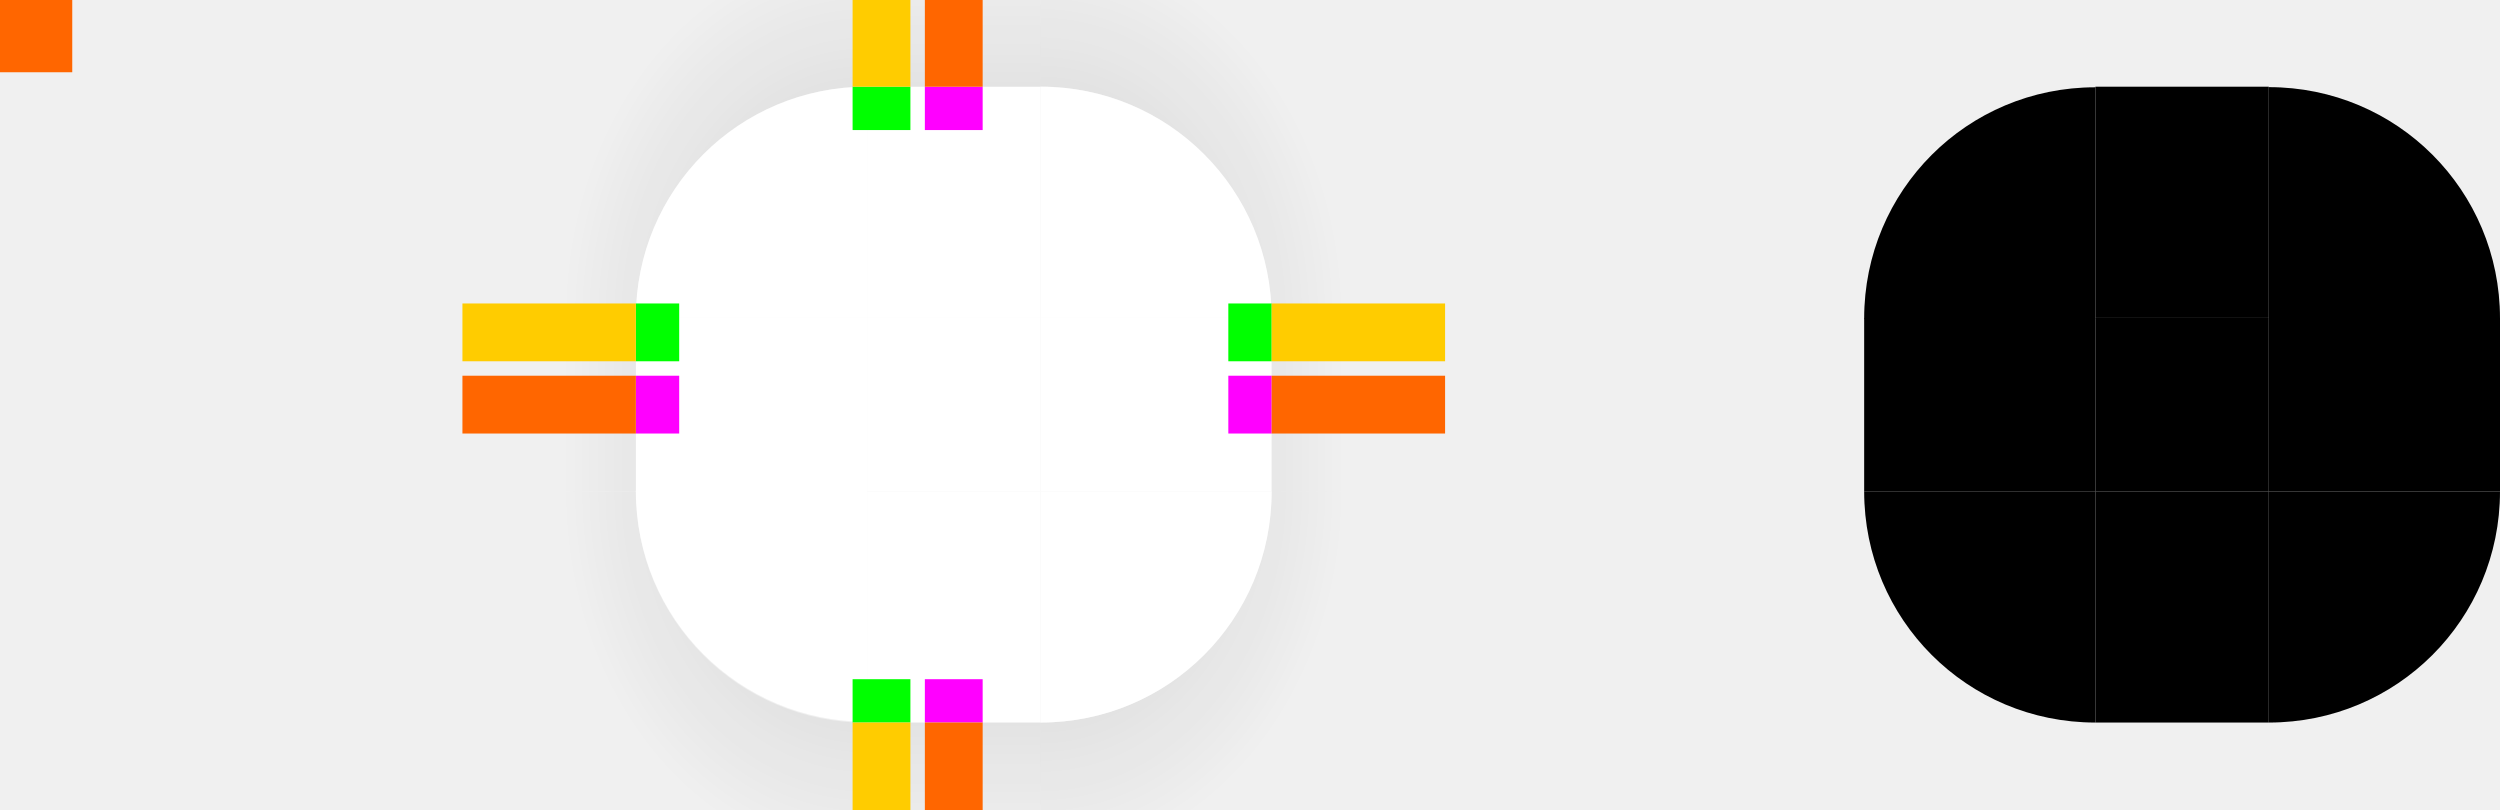
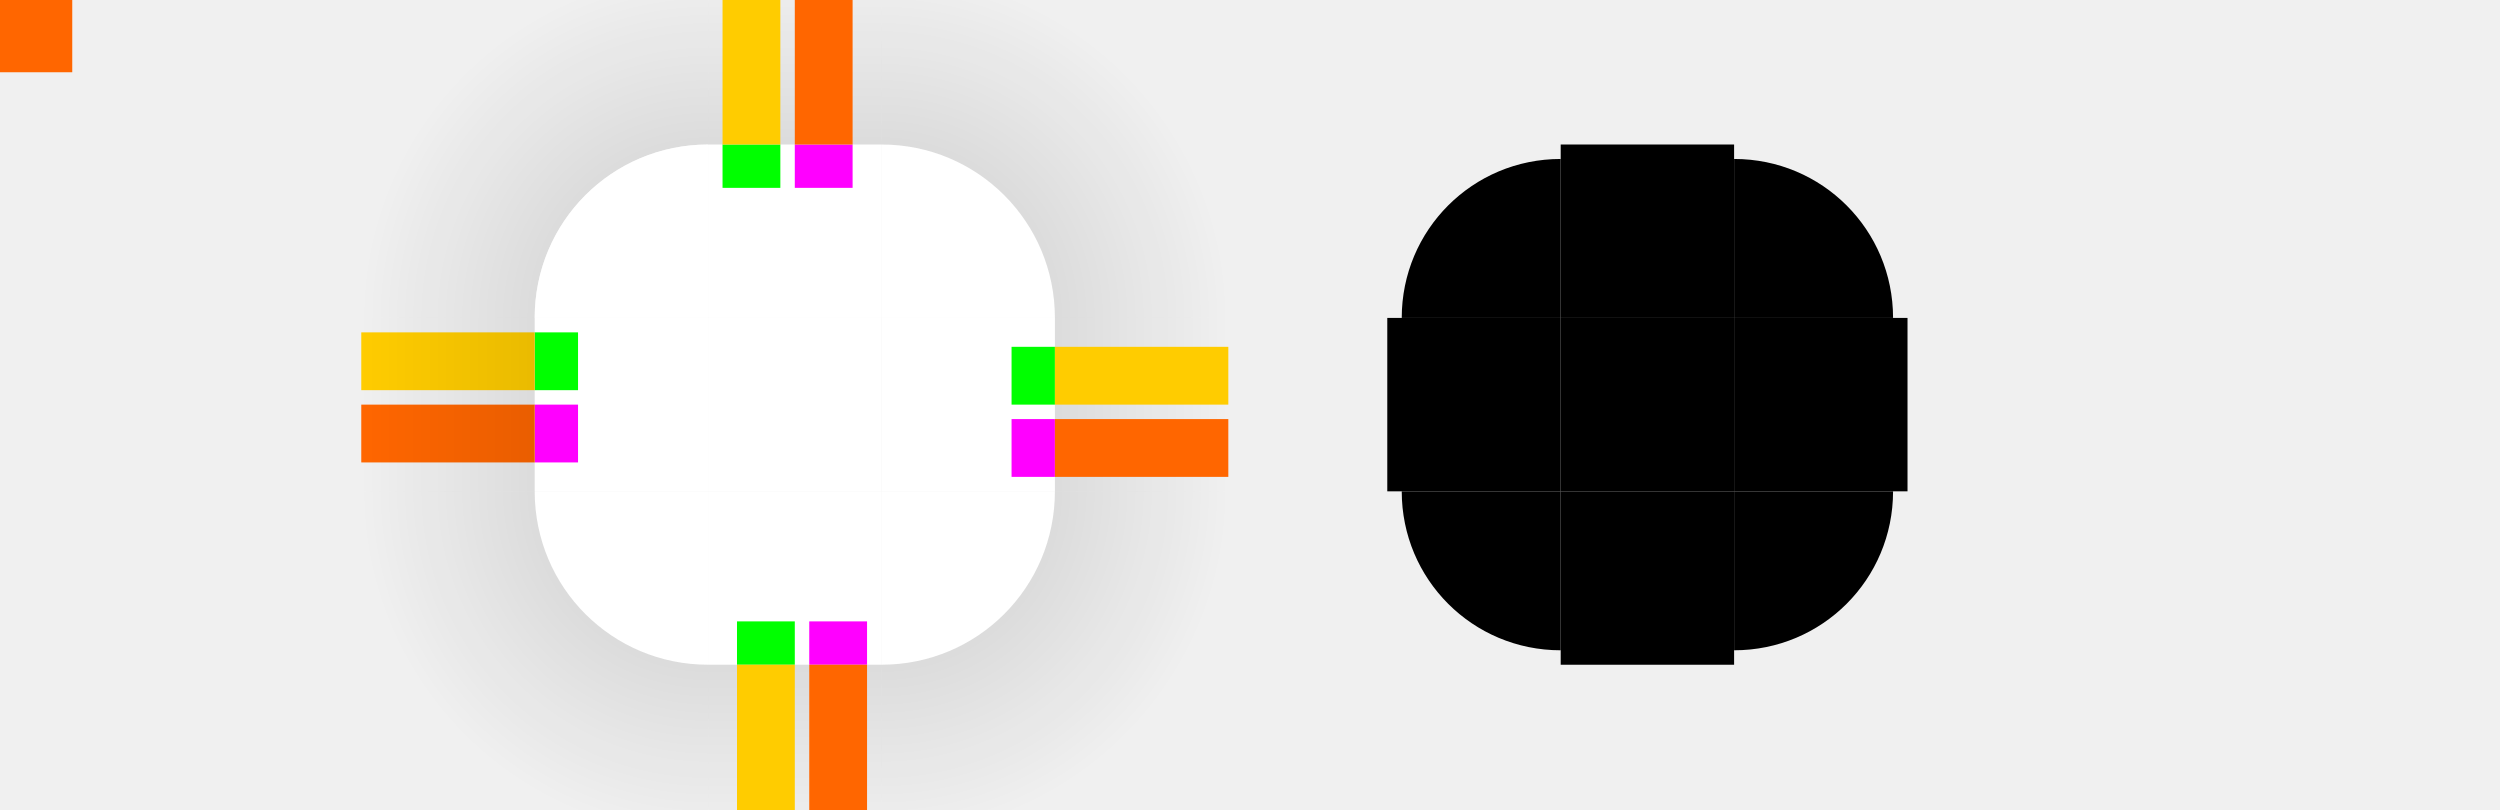
<svg xmlns="http://www.w3.org/2000/svg" xmlns:xlink="http://www.w3.org/1999/xlink" width="173" height="56" version="1.1" viewBox="0 0 173 56" id="svg118">
  <defs id="defs16">
    <style id="current-color-scheme" type="text/css">.ColorScheme-Text {
        color:#31363b;
        stop-color:#31363b;
      }
      .ColorScheme-Background {
        color:#eff0f1;
        stop-color:#eff0f1;
      }
      .ColorScheme-Highlight {
        color:#3281ea;
        stop-color:#3281ea;
      }
      .ColorScheme-ViewText {
        color:#31363b;
        stop-color:#31363b;
      }
      .ColorScheme-ViewBackground {
        color:#fcfcfc;
        stop-color:#fcfcfc;
      }
      .ColorScheme-ViewHover {
        color:#93cee9;
        stop-color:#93cee9;
      }
      .ColorScheme-ViewFocus{
        color:#3281ea;
        stop-color:#3281ea;
      }
      .ColorScheme-ButtonText {
        color:#31363b;
        stop-color:#31363b;
      }
      .ColorScheme-ButtonBackground {
        color:#eff0f1;
        stop-color:#eff0f1;
      }
      .ColorScheme-ButtonHover {
        color:#93cee9;
        stop-color:#93cee9;
      }
      .ColorScheme-ButtonFocus{
        color:#3281ea;
        stop-color:#3281ea;
      }</style>
    <linearGradient id="linearGradient4270">
      <stop stop-opacity=".667" offset="0" id="stop3" />
      <stop stop-opacity="0" offset="1" id="stop5" />
    </linearGradient>
-     <radialGradient id="radialGradient1031" cx="77" cy="12" r="6" gradientTransform="matrix(2.1609e-5,4.2778,-3.5,1.768e-5,114,-295.39)" gradientUnits="userSpaceOnUse" xlink:href="#linearGradient4270" />
-     <radialGradient id="radialGradient1025" cx="77" cy="12" r="6" gradientTransform="matrix(-2.1609e-5,4.2778,3.5,1.768e-5,18.002,-295.39)" gradientUnits="userSpaceOnUse" xlink:href="#linearGradient4270" />
-     <radialGradient id="radialGradient1019" cx="77" cy="12" r="6" gradientTransform="matrix(2.1609e-5,-4.2778,-3.5,-1.768e-5,114,351.39)" gradientUnits="userSpaceOnUse" xlink:href="#linearGradient4270" />
-     <linearGradient id="linearGradient4950" x1="49" x2="59.5" y1="932.36" y2="932.36" gradientTransform="matrix(.85714 0 0 1 8.9999 0)" gradientUnits="userSpaceOnUse" xlink:href="#linearGradient4270" />
-     <linearGradient id="linearGradient4948" x1="-21" x2="-10.5" y1="932.36" y2="932.36" gradientTransform="matrix(.85714 0 0 1 -1 0)" gradientUnits="userSpaceOnUse" xlink:href="#linearGradient4270" />
-     <linearGradient id="linearGradient4934" x1="946.36" x2="958.86" y1="-35" y2="-35" gradientTransform="matrix(0.8573485,0,0,1,136.9998,0)" gradientUnits="userSpaceOnUse" xlink:href="#linearGradient4270" />
-     <radialGradient id="radialGradient994" cx="77" cy="12" r="6" gradientTransform="matrix(-2.1609e-5,-4.2778,3.5,-1.768e-5,18.002,351.39)" gradientUnits="userSpaceOnUse" xlink:href="#linearGradient4270" />
-     <linearGradient id="linearGradient4920" x1="-918.36" x2="-905.86" y1="-35" y2="-35" gradientTransform="matrix(1.2857 0 0 1 264.4 0)" gradientUnits="userSpaceOnUse" xlink:href="#linearGradient4270" />
+     <radialGradient id="radialGradient994" cx="77" cy="12" r="6" gradientTransform="matrix(-4.8232192e-5,-3.999879,4.000048,-4.8234231e-5,8.003425,325.9905)" gradientUnits="userSpaceOnUse" xlink:href="#linearGradient4270" fx="77" fy="12" />
+     <linearGradient id="linearGradient4920" x1="-906.884" x2="-906.884" y1="13" y2="-51" gradientTransform="matrix(1.999948,0,0,0.375,1833.72,-44.875)" gradientUnits="userSpaceOnUse" xlink:href="#linearGradient4270" />
+     <linearGradient xlink:href="#linearGradient4270" id="linearGradient819" gradientUnits="userSpaceOnUse" gradientTransform="matrix(1.999948,0,0,0.375,1833.72,-44.875)" x1="-906.884" y1="13" x2="-906.884" y2="-51" />
+     <linearGradient xlink:href="#linearGradient4270" id="linearGradient827" gradientUnits="userSpaceOnUse" gradientTransform="matrix(1.999948,0,0,0.375,1833.72,-44.875)" x1="-906.884" y1="13" x2="-906.884" y2="-51" />
+     <linearGradient xlink:href="#linearGradient4270" id="linearGradient835" gradientUnits="userSpaceOnUse" gradientTransform="matrix(1.999948,0,0,0.375,1833.72,-44.875)" x1="-906.884" y1="13" x2="-906.884" y2="-51" />
  </defs>
-   <g id="shadow-topleft" transform="matrix(1.166657,0,0,1.166657,64.66579,-1086.76)" opacity="0.25">
-     <path transform="matrix(0.85715,0,0,0.85715,-55.429,931.51)" d="M 32,-6 V 22 H 44 C 44,13.136 51.136,6 60,6 V -6 Z" fill="url(#radialGradient994)" fill-rule="evenodd" opacity="0.9" id="path18" style="fill:url(#radialGradient994)" />
-   </g>
-   <g id="shadow-topright" transform="matrix(-1.166671,0,0,1.166671,67.33312,-1086.773)" opacity="0.25">
-     <path transform="matrix(-0.85714,0,0,0.85714,57.714,931.51)" d="M 72,-6 V 6 c 8.864,0 16,7.136 16,16 h 12 V -6 Z" fill="url(#radialGradient1019)" fill-rule="evenodd" opacity="0.9" id="path21" style="fill:url(#radialGradient1019)" />
-   </g>
-   <g id="shadow-bottomright" transform="matrix(-1.166671,0,0,-1.166671,67.33282,1142.754)" opacity="0.25">
-     <path transform="matrix(-0.85714,0,0,-0.85714,57.714,979.5)" d="m 88,34 c 0,8.864 -7.136,16 -16,16 v 12 h 28 V 34 Z" fill="url(#radialGradient1031)" fill-rule="evenodd" opacity="0.9" id="path24" style="fill:url(#radialGradient1031)" />
-   </g>
-   <g id="shadow-bottomleft" transform="matrix(1.166671,0,0,-1.166671,64.66618,1142.772)" opacity="0.25">
-     <path transform="matrix(0.85714,0,0,-0.85714,-55.429,979.5)" d="M 32,34 V 62 H 60 V 50 C 51.136,50 44,42.864 44,34 Z" fill="url(#radialGradient1025)" fill-rule="evenodd" opacity="0.9" id="path27" style="fill:url(#radialGradient1025)" />
+   <g id="shadow-topleft" transform="translate(-7.000012,4)">
+     <path id="path18" style="opacity:0.25;fill:url(#radialGradient994)" d="M 32,-6 V 18 H 44 C 44,11.352 49.352,6 56,6 V -6 Z" />
  </g>
  <rect id="hint-tile-center" y="-1.4648e-5" width="5" height="5" fill="#f60" />
-   <g id="top" transform="matrix(0.375,0,0,2.6667,52.875,-2421.657)">
+   <g id="top" transform="matrix(0.375,0,0,2.000038,41.87499,-1810.755)">
    <rect class="ColorScheme-Background" transform="matrix(0,-1,-1,0,0,0)" x="-916.36" y="-51" width="6" height="32" id="rect31" style="opacity:1;fill:#ffffff" />
  </g>
-   <g id="topleft" transform="matrix(1.3333,0,0,1.3333,26.6675,-1207.783)">
+   <g id="topleft" transform="matrix(0.9999677,0,0,0.9999677,24.00081,-900.3302)">
    <path d="m 25,910.36 c -6.648,0 -12,5.352 -12,12 h 12 v -10 z" id="path34" style="opacity:1;fill:#ffffff" />
  </g>
-   <g id="topright" transform="matrix(1.3333,0,0,1.3333,12.0015,-1207.783)">
-     <path d="m 45,910.36 v 12 h 12 c 0,-6.648 -5.352,-12 -12,-12 z" id="path37" style="opacity:1;fill:#ffffff" />
+   <g id="topright" transform="matrix(1.3333,0,0,1.3333,-2.998512,-1203.783)">
+     <path d="m 48,910.36 v 9 H 57 C 57,914.374 52.986,910.36 48,910.36 Z" id="path37" style="opacity:1;fill:#ffffff;stroke-width:0.75" />
  </g>
-   <g id="bottom" transform="matrix(0.375,0,0,2.6667,52.875,-2494.992)">
+   <g id="bottom" transform="matrix(0.375,0,0,1.999996,41.87499,-1862.716)">
    <rect class="ColorScheme-Background" transform="rotate(90)" x="948.36" y="-51" width="6" height="32" id="rect40" style="opacity:1;fill:#ffffff" />
  </g>
-   <g id="bottomleft" transform="matrix(1.3333 0 0 1.3333 26.667 -1222.5)">
-     <path d="m13 942.36c0 6.648 5.352 12 12 12v-12h-10z" id="path43" style="opacity:1;fill:#ffffff" />
+   <g id="bottomleft" transform="matrix(1.3333,0,0,1.3333,19.66749,-1226.449)">
+     <path d="m 13,945.36 c 0,4.986 4.014,9 9,9 v -9 h -7.5 z" id="path43" style="opacity:1;fill:#ffffff;stroke-width:0.75" />
  </g>
-   <g id="bottomright" transform="matrix(1.3333,0,0,1.3333,12.0015,-1222.449)">
-     <path d="m 45,942.36 v 12 c 6.648,0 12,-5.352 12,-12 H 47 Z" id="path46" style="opacity:1;fill:#ffffff" />
+   <g id="bottomright" transform="matrix(1.3333,0,0,1.3333,-2.998512,-1226.449)">
+     <path d="M 48,945.36 V 954.36 C 52.986,954.36 57,950.346 57,945.36 h -7.5 z" id="path46" style="opacity:1;fill:#ffffff;stroke-width:0.75" />
  </g>
-   <g id="left" transform="matrix(2.6667 0 0 .375 9.3333 -321.64)">
+   <g id="left" transform="matrix(2.000033,0,0,0.375,10.99935,-321.635)">
    <rect class="ColorScheme-Background" transform="scale(-1,1)" x="-19" y="916.36" width="6" height="32" id="rect49" style="opacity:1;fill:#ffffff" />
  </g>
-   <g id="right" transform="matrix(2.6667,0,0,0.375,-64.0017,-321.635)">
+   <g id="right" transform="matrix(2.000034,0,0,0.375,-41.00173,-321.635)">
    <rect class="ColorScheme-Background" x="51" y="916.36" width="6" height="32" id="rect52" style="opacity:1;fill:#ffffff" />
  </g>
-   <rect id="center" class="ColorScheme-Background" x="60" y="22" width="12" height="12" style="opacity:1;fill:#ffffff" />
-   <rect id="hint-top-margin" x="64" y="6" width="4" height="3" fill="#ff00ff" />
-   <rect id="hint-bottom-margin" x="64" y="47" width="4" height="3" fill="#f0f" />
-   <rect id="hint-right-margin" transform="rotate(90)" x="26" y="-88" width="4" height="3" fill="#f0f" />
-   <rect id="hint-left-margin" transform="rotate(90)" x="26" y="-47" width="4" height="3" fill="#f0f" />
-   <g id="shadow-top" transform="matrix(.375 0 0 1.5556 52.875 -1403.5)" opacity=".25">
-     <rect transform="matrix(0,-1,-1,0,0,0)" x="-916.36" y="-51" width="6" height="32" fill="none" opacity="1" id="rect60" />
-     <rect transform="matrix(0,-1,-1,0,0,0)" x="-906.08" y="-51" width="7.714" height="32" fill="url(#linearGradient4920)" opacity=".9" id="rect62" />
-     <rect transform="matrix(0,-1,-1,0,0,0)" x="-911.36" y="-51" width="1" height="32" fill="none" opacity="1" id="rect64" />
+   <rect id="center" class="ColorScheme-Background" x="49" y="22" width="12" height="12" style="opacity:1;fill:#ffffff" />
+   <rect id="hint-top-margin" x="55" y="10" width="4" height="3" fill="#ff00ff" />
+   <rect id="hint-left-margin" transform="rotate(90)" x="28" y="-40" width="4" height="3" fill="#ff00ff" />
+   <g id="shadow-top" transform="translate(35.99999,62)">
+     <rect x="13" y="-64" width="12" height="24" id="rect744" style="fill:none" />
+     <rect x="13" y="-64" width="12" height="12" id="rect62" style="opacity:0.25;fill:url(#linearGradient4920)" />
  </g>
-   <g id="shadow-bottom" transform="matrix(0.375,0,0,2.332792,52.875,-2178.327)" opacity="0.25">
-     <rect transform="rotate(90)" x="948.36" y="-51" width="6" height="32" fill="none" opacity="1" id="rect67" />
-     <rect transform="rotate(90)" x="955.219" y="-51" width="5.144" height="32" fill="url(#linearGradient4934)" opacity="0.9" id="rect69" style="fill:url(#linearGradient4934);stroke-width:1" />
-     <rect transform="rotate(90)" x="953.36" y="-51" width="1" height="32" fill="none" opacity="1" id="rect71" />
-   </g>
-   <g id="shadow-left" transform="matrix(2.3333 0 0 .375 15.667 -321.64)" opacity=".25">
-     <rect transform="scale(-1,1)" x="-19" y="916.36" width="6" height="32" fill="none" opacity="1" id="rect74" />
-     <rect transform="scale(-1,1)" x="-12.143" y="916.36" width="5.143" height="32" fill="url(#linearGradient4948)" opacity=".9" id="rect76" />
-     <rect transform="scale(-1,1)" x="-14" y="916.36" width="1" height="32" fill="none" opacity="1" id="rect78" />
-   </g>
-   <g id="shadow-right" transform="matrix(2.3333 0 0 .375 -47 -321.64)" opacity=".25">
-     <rect x="51" y="916.36" width="6" height="32" fill="none" opacity="1" id="rect81" />
-     <rect x="57.857" y="916.36" width="5.143" height="32" fill="url(#linearGradient4950)" opacity=".9" id="rect83" />
-     <rect x="56" y="916.36" width="1" height="32" fill="none" opacity="1" id="rect85" />
-   </g>
-   <rect id="shadow-hint-top-margin" x="64" y="-6" width="4" height="12" fill="#ff6600" />
-   <rect id="shadow-hint-bottom-margin" x="64" y="50" width="4" height="12" fill="#f60" />
-   <rect id="shadow-hint-right-margin" transform="rotate(90)" x="26" y="-100" width="4" height="12" fill="#f60" />
-   <rect id="shadow-hint-left-margin" transform="rotate(90)" x="26" y="-44" width="4" height="12" fill="#f60" />
+   <rect id="shadow-hint-top-margin" x="55" y="-2" width="4" height="12" fill="#ff6600" />
+   <rect id="shadow-hint-left-margin" transform="rotate(90)" x="28" y="-37" width="4" height="12" fill="#ff6600" />
  <rect id="shadow-center" class="ColorScheme-Background" x="60" y="80" width="12" height="12" color="#eff0f1" opacity="0" stroke-width=".375" />
  <rect style="color:#eff0f1;opacity:0.9;fill:currentColor;fill-opacity:1;stroke:none;stop-color:#eff0f1" id="thick-center" width="32" height="32" x="20" y="-62.21" class="ColorScheme-Background" />
  <rect transform="rotate(90)" style="fill:#800080;fill-opacity:1;stroke:none;stroke-width:1.155" id="thick-hint-right-margin" width="4" height="8" x="-42.21" y="-57" />
  <rect transform="rotate(90)" y="-21" x="-42.21" height="8" width="4" id="thick-hint-left-margin" style="fill:#800080;fill-opacity:1;stroke:none;stroke-width:1.155" />
  <rect y="-68.21" x="39" height="8" width="4" id="thick-hint-top-margin" style="fill:#800080;fill-opacity:1;stroke:none;stroke-width:1.155" />
  <rect style="fill:#800080;fill-opacity:1;stroke:none;stroke-width:1.155" id="thick-hint-bottom-margin" width="4" height="8" x="40" y="-32.21" />
-   <rect y="6" x="59" height="3" width="4" id="hint-top-inset" style="fill:#00ff00;fill-opacity:1;stroke:none;stroke-width:0.707" />
-   <rect style="fill:#ffcc00;fill-opacity:1;stroke:none;stroke-width:1.414" id="shadow-hint-top-inset" width="4" height="12" x="59" y="-6" />
-   <rect transform="rotate(90)" style="fill:#00ff00;fill-opacity:1;stroke:none;stroke-width:0.707" id="hint-right-inset" width="4" height="3" x="21" y="-88" />
-   <rect y="-100" x="21" height="12" width="4" id="shadow-hint-right-inset" style="fill:#ffcc00;fill-opacity:1;stroke:none;stroke-width:1.414" transform="rotate(90)" />
-   <rect transform="rotate(90)" y="-47" x="21" height="3" width="4" id="hint-left-inset" style="fill:#00ff00;fill-opacity:1;stroke:none;stroke-width:0.707" />
-   <rect style="fill:#ffcc00;fill-opacity:1;stroke:none;stroke-width:1.414" id="shadow-hint-left-inset" width="4" height="12" x="21" y="-44" transform="rotate(90)" />
-   <rect style="fill:#00ff00;fill-opacity:1;stroke:none;stroke-width:0.707" id="hint-bottom-inset" width="4" height="3" x="59" y="47" />
-   <rect y="50" x="59" height="12" width="4" id="shadow-hint-bottom-inset" style="fill:#ffcc00;fill-opacity:1;stroke:none;stroke-width:1.414" />
-   <g id="mask-top" transform="matrix(0.375,0,0,1.333335,137.875,-1207.815)">
+   <rect y="10" x="50" height="3" width="4" id="hint-top-inset" style="fill:#00ff00;fill-opacity:1;stroke:none;stroke-width:0.707" />
+   <rect style="fill:#ffcc00;fill-opacity:1;stroke:none;stroke-width:1.414" id="shadow-hint-top-inset" width="4" height="12" x="50" y="-2" />
+   <rect transform="rotate(90)" y="-40" x="23" height="3" width="4" id="hint-left-inset" style="fill:#00ff00;fill-opacity:1;stroke:none;stroke-width:0.707" />
+   <rect style="fill:#ffcc00;fill-opacity:1;stroke:none;stroke-width:1.414" id="shadow-hint-left-inset" width="4" height="12" x="23" y="-37" transform="rotate(90)" />
+   <g id="mask-top" transform="matrix(0.375,0,0,1,100.875,-900.36)">
    <rect transform="matrix(0,-1,-1,0,0,0)" x="-922.36" y="-51" width="12" height="32" id="rect92" />
  </g>
-   <g id="mask-topleft" transform="matrix(1.6,0,0,1.600002,108.2,-1450.538)">
-     <path d="m 23,910.36 c -5.54,0 -10,4.46 -10,10 h 10 z" id="path95" />
+   <g id="mask-topleft" transform="translate(3,2)">
+     <rect id="rect1070" width="12" height="12" x="93" y="8" style="fill:none" />
+     <path d="M 105,9 C 98.906,9 94,13.906 94,20 h 11 z" id="path95" style="stroke-width:0.917" />
  </g>
-   <g id="mask-topright" transform="matrix(1.875,0,0,1.875002,65.125,-1700.897)">
-     <path d="m 49,910.36 v 8.533 h 8.533 C 57.533,914.166 53.727,910.36 49,910.36 Z" id="path98" />
-   </g>
-   <g id="mask-bottom" transform="matrix(0.375,0,0,1.600002,137.875,-1476.978)">
+   <g id="mask-bottom" transform="matrix(0.375,0,0,1.2,100.875,-1099.232)">
    <rect transform="rotate(90)" x="944.36" y="-51" width="10" height="32" id="rect101" />
  </g>
-   <g id="mask-bottomleft" transform="matrix(1.333333,0,0,1.333335,111.6667,-1222.481)">
-     <path d="m 13,942.36 c 0,6.648 5.352,12 12,12 v -12 z" id="path104" />
-   </g>
-   <g id="mask-bottomright" transform="matrix(1.333333,0,0,1.333335,97,-1222.481)">
-     <path d="m 45,942.36 v 12 c 6.648,0 12,-5.352 12,-12 z" id="path107" />
-   </g>
-   <g id="mask-left" transform="matrix(1.333333,0,0,0.6000107,111.6667,-531.4206)">
+   <g id="mask-left" transform="matrix(1,0,0,0.60001,83,-531.4252)">
    <rect transform="scale(-1,1)" x="-25" y="922.36" width="12" height="20" id="rect110" />
  </g>
-   <g id="mask-right" transform="matrix(1.6,0,0,0.3750004,81.8,-321.6354)">
+   <g id="mask-right" transform="matrix(1.2,0,0,0.375,63.6,-321.635)">
    <rect x="47" y="916.36" width="10" height="32" id="rect113" />
  </g>
-   <rect id="mask-center" x="145" y="22" width="12" height="12" style="stroke-width:1" />
+   <rect id="mask-center" x="108" y="22" width="12" height="12" />
+   <use x="0" y="0" xlink:href="#shadow-topleft" id="shadow-topright" transform="rotate(90,54.99999,28)" />
+   <use x="0" y="0" xlink:href="#shadow-topleft" id="shadow-bottomright" transform="rotate(180,54.99999,28)" />
+   <use x="0" y="0" xlink:href="#shadow-topleft" id="shadow-bottomleft" transform="rotate(-90,54.99999,28)" />
+   <g id="shadow-right" transform="rotate(90,5.999994,14.99999)">
+     <rect x="13" y="-64" width="12" height="24" id="rect813" style="fill:none" />
+     <rect x="13" y="-64" width="12" height="12" id="rect815" style="opacity:0.25;fill:url(#linearGradient819)" />
+   </g>
+   <g id="shadow-bottom" transform="rotate(180,36.99999,-3)">
+     <rect x="13" y="-64" width="12" height="24" id="rect821" style="fill:none" />
+     <rect x="13" y="-64" width="12" height="12" id="rect823" style="opacity:0.25;fill:url(#linearGradient827)" />
+   </g>
+   <g id="shadow-left" transform="rotate(-90,67.99999,-20.99999)">
+     <rect x="13" y="-64" width="12" height="24" id="rect829" style="fill:none" />
+     <rect x="13" y="-64" width="12" height="12" id="rect831" style="opacity:0.25;fill:url(#linearGradient835)" />
+   </g>
+   <rect id="hint-right-margin" transform="rotate(90)" x="29" y="-73" width="4" height="3" fill="#ff00ff" />
+   <rect id="shadow-hint-right-margin" transform="rotate(90)" x="29" y="-85" width="4" height="12" fill="#ff6600" />
+   <rect transform="rotate(90)" style="fill:#00ff00;fill-opacity:1;stroke:none;stroke-width:0.707" id="hint-right-inset" width="4" height="3" x="24" y="-73" />
+   <rect y="-85" x="24" height="12" width="4" id="shadow-hint-right-inset" style="fill:#ffcc00;fill-opacity:1;stroke:none;stroke-width:1.414" transform="rotate(90)" />
+   <rect id="hint-bottom-margin" x="56" y="43" width="4" height="3" fill="#ff00ff" />
+   <rect id="shadow-hint-bottom-margin" x="56" y="46" width="4" height="12" fill="#ff6600" />
+   <rect style="fill:#00ff00;fill-opacity:1;stroke:none;stroke-width:0.707" id="hint-bottom-inset" width="4" height="3" x="51" y="43" />
+   <rect y="46" x="51" height="12" width="4" id="shadow-hint-bottom-inset" style="fill:#ffcc00;fill-opacity:1;stroke:none;stroke-width:1.414" />
+   <g id="mask-topright" transform="rotate(90,111.5,28.5)">
+     <rect id="rect1076" width="12" height="12" x="93" y="8" style="fill:none" />
+     <path d="M 105,9 C 98.906,9 94,13.906 94,20 h 11 z" id="path1078" style="stroke-width:0.917" />
+   </g>
+   <g id="mask-bottomright" transform="rotate(180,112.5,27)">
+     <rect id="rect1084" width="12" height="12" x="93" y="8" style="fill:none" />
+     <path d="M 105,9 C 98.906,9 94,13.906 94,20 h 11 z" id="path1086" style="stroke-width:0.917" />
+   </g>
+   <g id="mask-bottomleft" transform="rotate(-90,113.5,25.5)">
+     <rect id="rect1092" width="12" height="12" x="93" y="8" style="fill:none" />
+     <path d="M 105,9 C 98.906,9 94,13.906 94,20 h 11 z" id="path1094" style="stroke-width:0.917" />
+   </g>
</svg>
